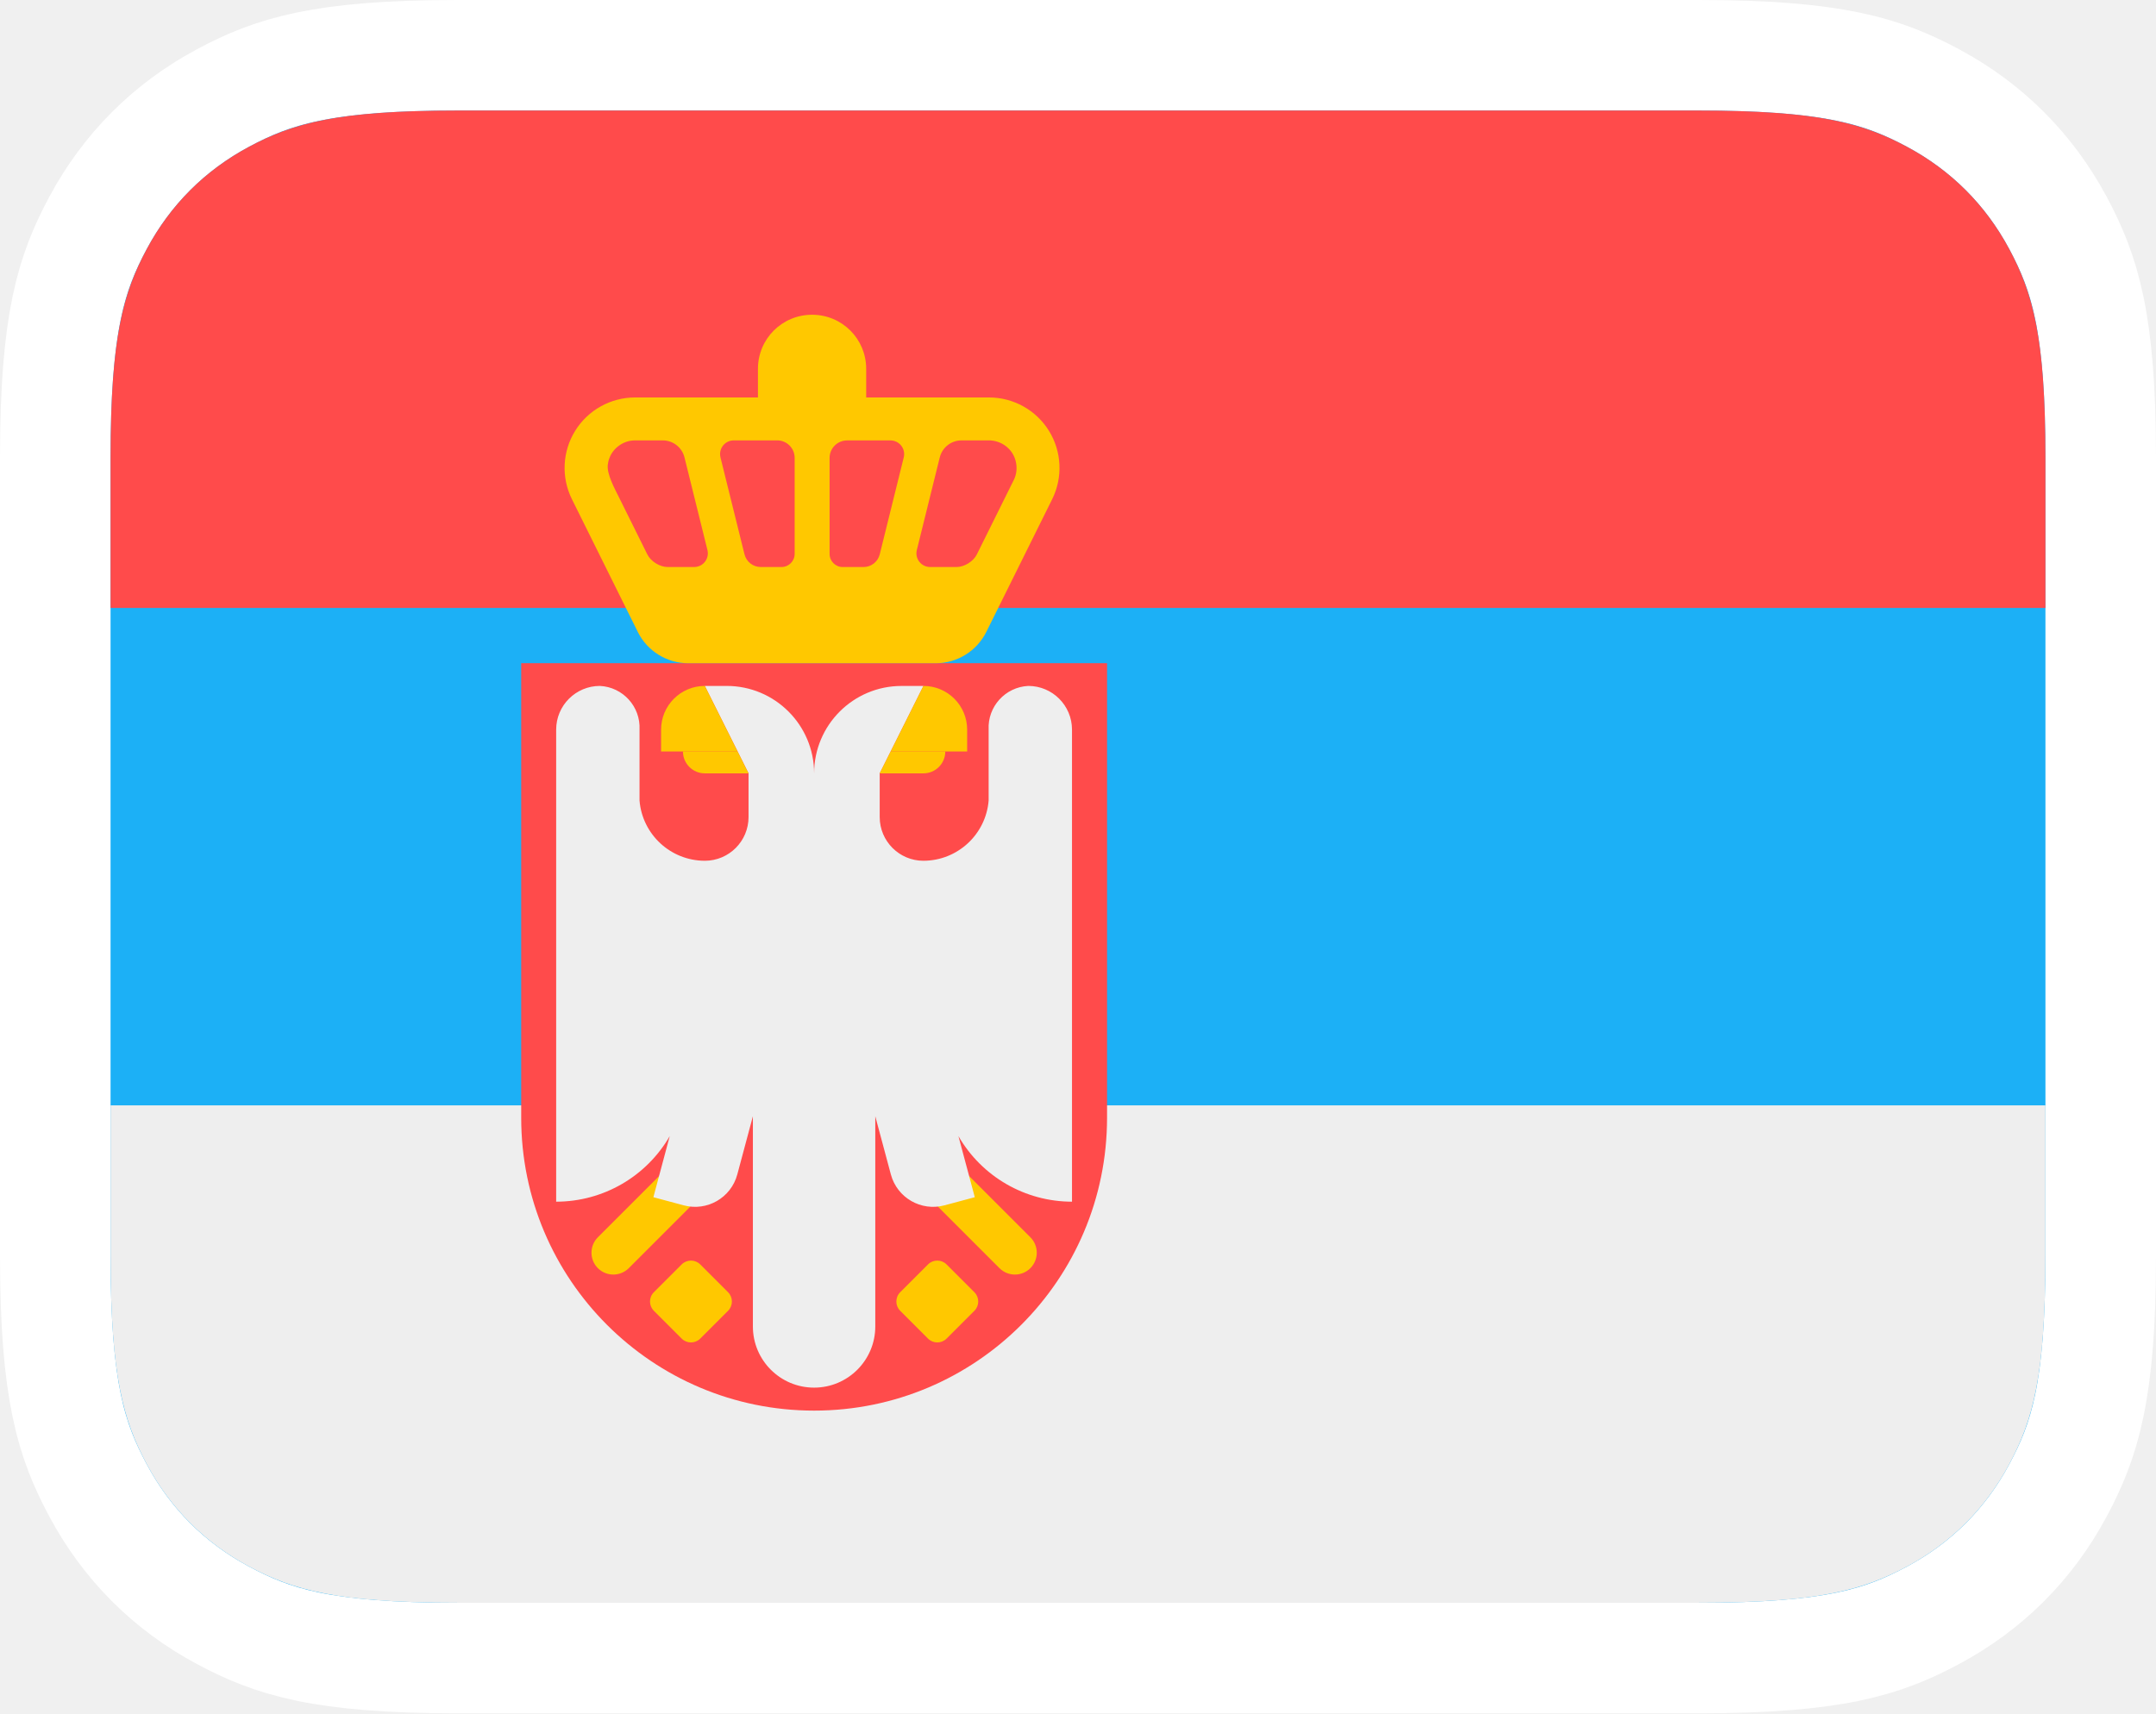
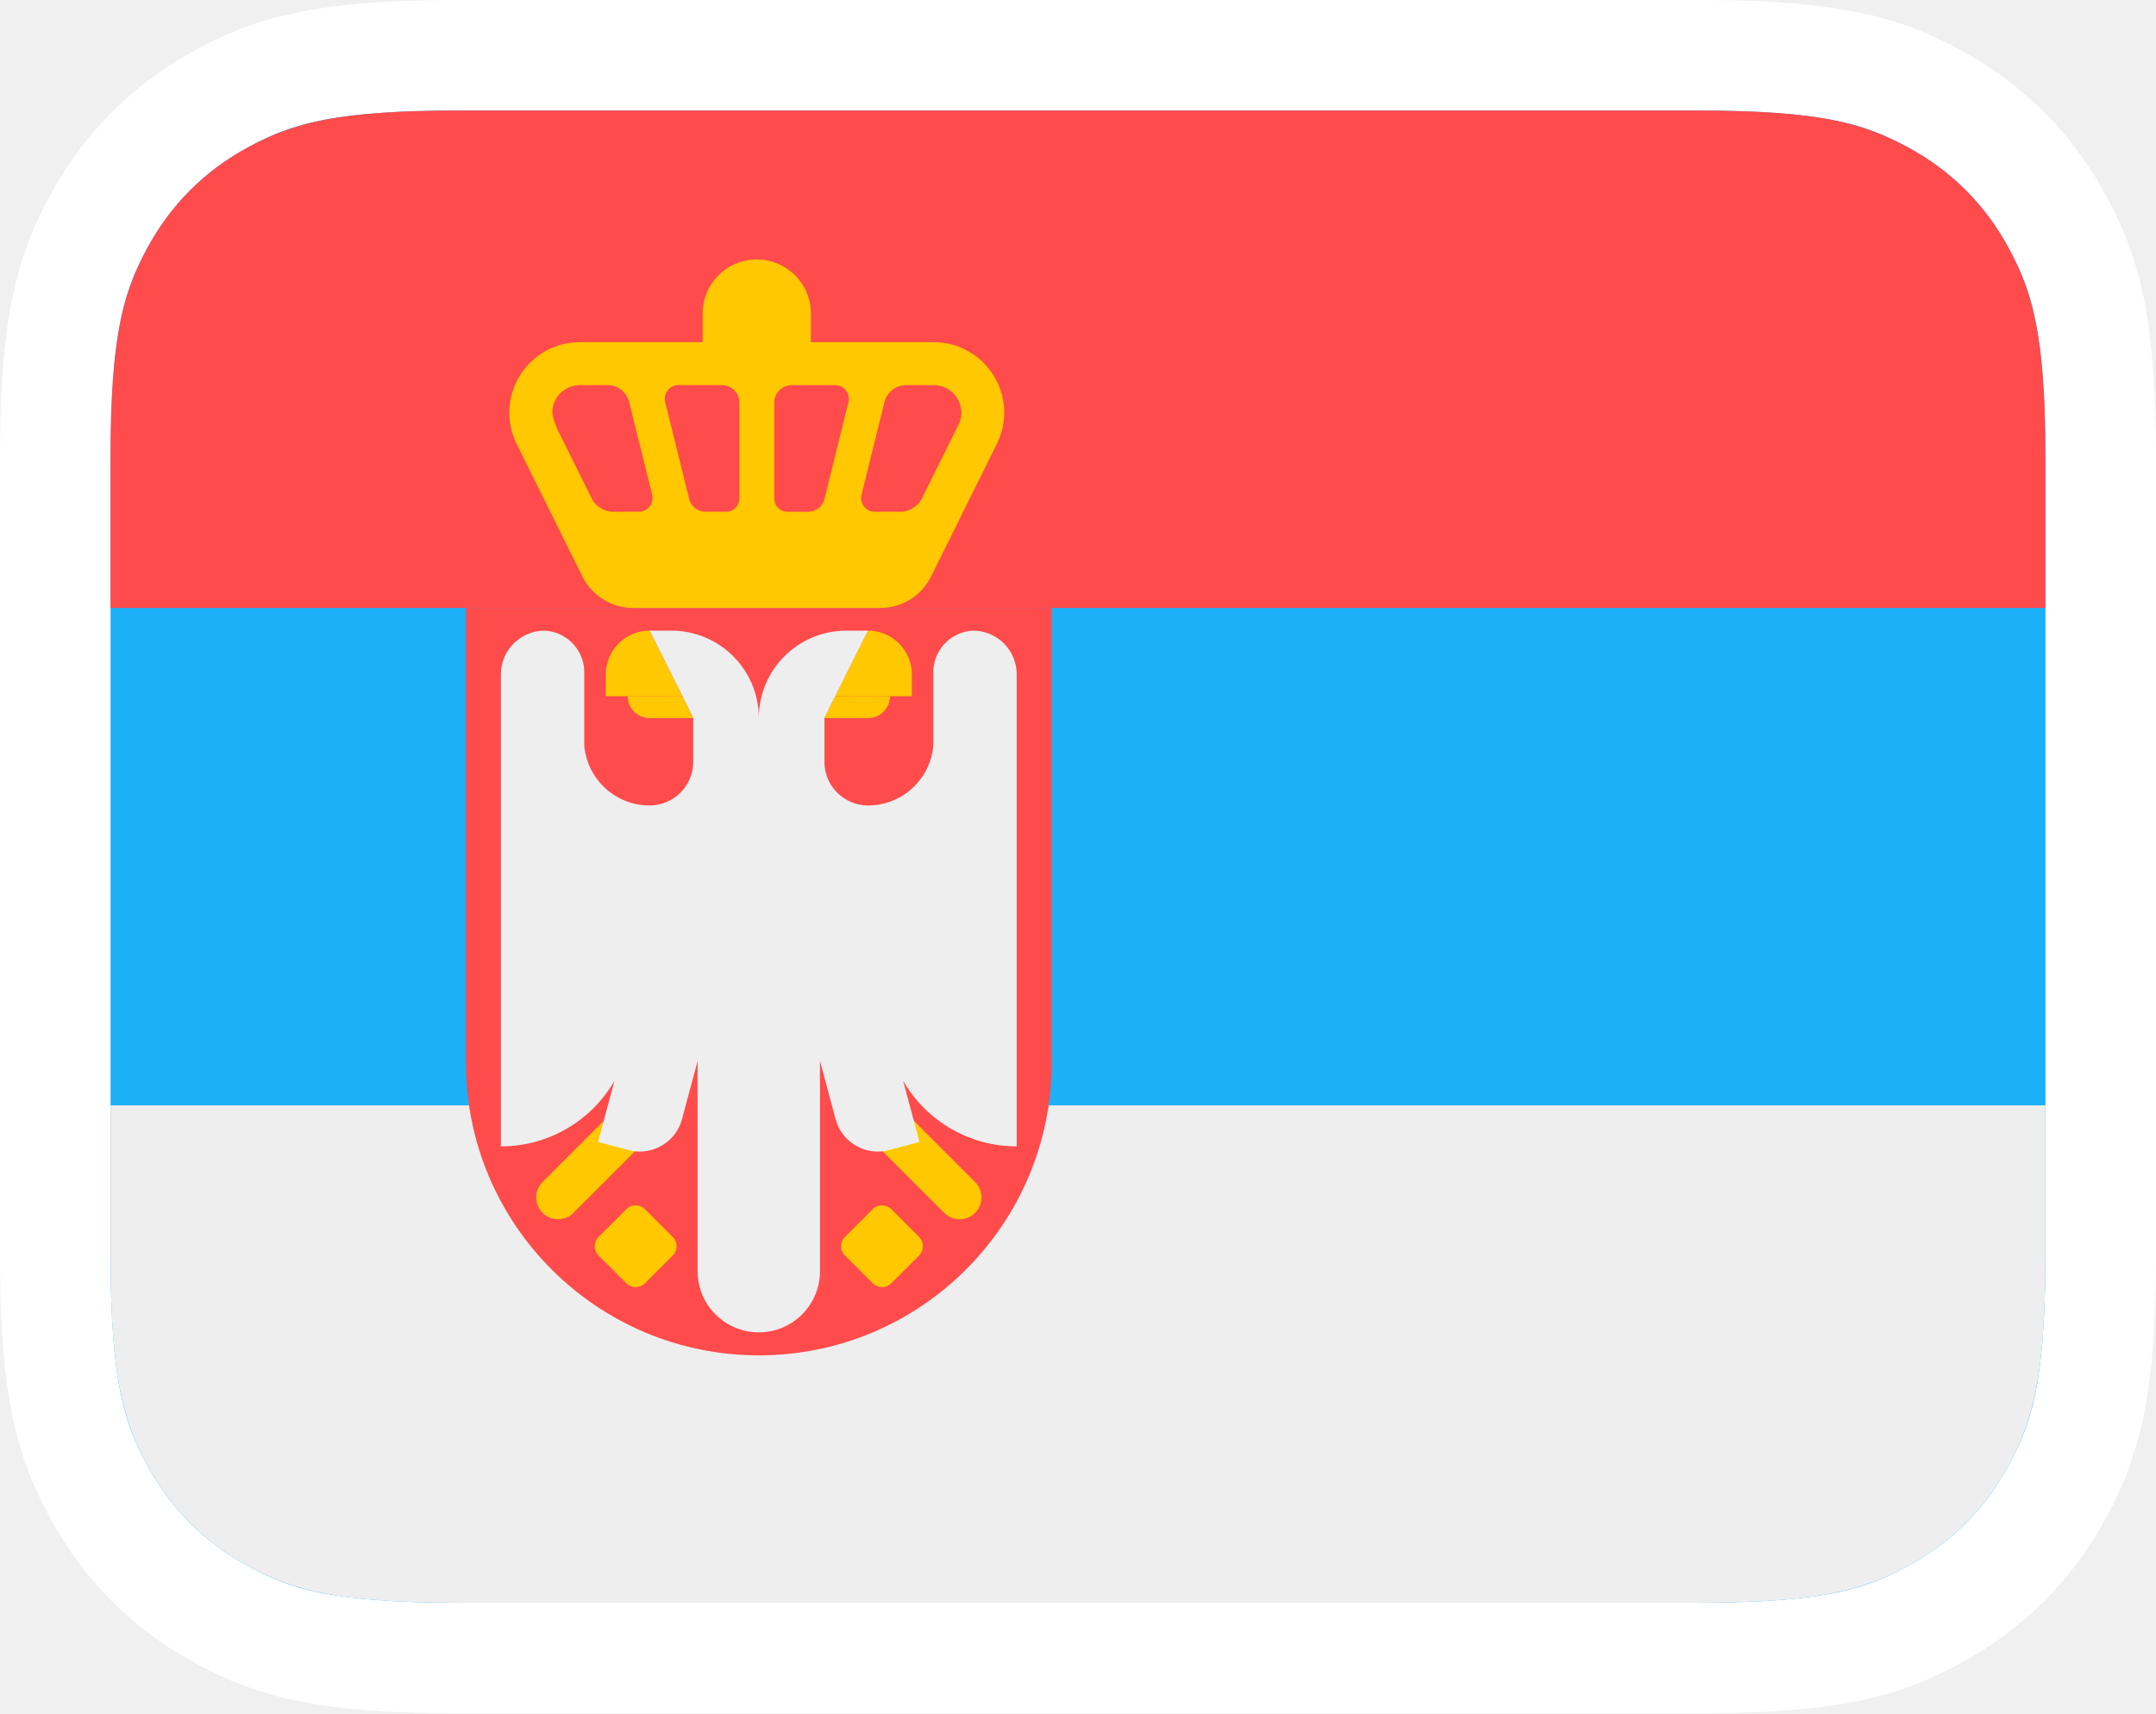
<svg xmlns="http://www.w3.org/2000/svg" height="62" width="78" version="1.1" id="svg2227">
  <defs id="defs26" />
  <g id="sr">
    <path style="display:inline;fill:#1cb0f6;fill-opacity:1;fill-rule:nonzero;stroke:#ffffff;stroke-width:4" id="path183" d="M 61.437,2 H 16.563 C 11.628,2 9.867,2.585 8.07,3.545 6.12,4.589 4.589,6.12 3.545,8.07 2.585,9.867 2,11.628 2,16.563 v 28.874 c 0,4.935 0.585,6.696 1.545,8.493 1.043,1.951 2.574,3.482 4.525,4.525 C 9.867,59.415 11.628,60 16.563,60 h 44.874 c 4.935,0 6.696,-0.585 8.493,-1.545 1.951,-1.043 3.482,-2.574 4.525,-4.525 C 75.415,52.133 76,50.372 76,45.437 V 16.563 C 76,11.628 75.415,9.867 74.455,8.07 73.411,6.12 71.88,4.589 69.93,3.545 68.133,2.585 66.372,2 61.437,2 Z" />
    <path style="display:inline;fill:#eeeeee;fill-opacity:1;fill-rule:nonzero;stroke:none;stroke-width:1" id="path185" d="m 74,40 v 5.437 c 0,4.368 -0.455,5.953 -1.309,7.55 -0.854,1.597 -2.107,2.85 -3.705,3.705 C 67.39,57.545 65.805,58 61.437,58 H 16.563 C 12.195,58 10.61,57.545 9.013,56.691 7.416,55.837 6.163,54.584 5.309,52.987 4.455,51.39 4,49.805 4,45.437 V 40 Z" />
    <path style="display:inline;fill:#ff4b4b;fill-rule:nonzero;stroke:none;stroke-width:1" id="path187" d="m 16.563,4 h 44.874 c 4.368,0 5.953,0.455 7.55,1.309 C 70.584,6.163 71.837,7.416 72.691,9.013 73.545,10.61 74,12.195 74,16.563 V 22 H 4 V 16.563 C 4,12.195 4.455,10.61 5.309,9.013 6.163,7.416 7.416,6.163 9.013,5.309 10.61,4.455 12.195,4 16.563,4 Z" />
-     <g id="shield" style="opacity:1">
+     <g id="shield" style="opacity:1" transform="translate(-1.999886,-2.000469)">
      <path id="rect32714" style="fill:#ff4b4b;fill-opacity:1;stroke:none;stroke-width:14.343;stroke-linejoin:round;stroke-miterlimit:4;stroke-dasharray:none;stroke-opacity:1;stop-color:#000000" d="M 18.856,24 V 40.45 A 10.598,10.598 0 0 0 29.453,51.047 10.598,10.598 0 0 0 40.051,40.45 V 24 H 29.453 Z" />
      <path id="rect25091" d="m 25.287,41.117 1.118,1.118 -3.657,3.657 a 0.791,0.791 0 0 1 -1.118,0 0.791,0.791 0 0 1 3e-6,-1.118 z" style="display:inline;fill:#ffc800;fill-opacity:1;stroke:none;stroke-width:1.296;stroke-linejoin:round;stroke-miterlimit:4;stroke-dasharray:none;stroke-opacity:1;stop-color:#000000" />
      <path id="rect25091-0" d="m 33.62,41.117 -1.118,1.118 3.657,3.657 a 0.791,0.791 0 0 0 1.118,0 0.791,0.791 0 0 0 -2e-6,-1.118 z" style="display:inline;fill:#ffc800;fill-opacity:1;stroke:none;stroke-width:1.296;stroke-linejoin:round;stroke-miterlimit:4;stroke-dasharray:none;stroke-opacity:1;stop-color:#000000" />
      <path id="rect19512" style="display:inline;fill:#eeeeee;fill-opacity:1;stroke-width:1.996;stroke-linejoin:round;stop-color:#000000" d="m 21.703,24.822 a 1.582,1.582 0 0 0 -1.582,1.582 v 12.337 4.745 a 4.745,4.745 0 0 0 4.109,-2.373 l -0.592,2.211 1.099,0.295 a 1.582,1.582 0 0 0 1.937,-1.118 l 0.564,-2.106 v 7.606 a 2.214,2.214 0 0 0 2.214,2.214 2.214,2.214 0 0 0 2.214,-2.214 v -7.606 l 0.564,2.106 a 1.582,1.582 0 0 0 1.937,1.118 l 1.099,-0.295 -0.592,-2.211 a 4.745,4.745 0 0 0 4.109,2.373 V 38.742 26.404 a 1.582,1.582 0 0 0 -1.582,-1.582 1.51,1.51 0 0 0 -1.434,1.582 v 2.567 A 2.373,2.373 0 0 1 33.408,31.149 1.582,1.582 0 0 1 31.826,29.568 V 27.986 l 1.582,-3.163 H 32.617 A 3.163,3.163 0 0 0 29.453,27.986 3.163,3.163 0 0 0 26.29,24.822 H 25.499 l 1.582,3.163 v 1.582 a 1.582,1.582 0 0 1 -1.582,1.582 2.373,2.373 0 0 1 -2.362,-2.178 v -2.567 a 1.51,1.51 0 0 0 -1.434,-1.582 z" />
      <path style="display:inline;fill:#ffc800;fill-opacity:1;stroke:none;stroke-width:0.032px;stroke-linecap:butt;stroke-linejoin:miter;stroke-opacity:1" d="m 23.074,22.867 -2.382,-4.8 a 2.55,2.55 0 0 1 2.284,-3.684 h 12.805 a 2.55,2.55 0 0 1 2.284,3.684 l -2.382,4.8 a 2.041,2.041 0 0 1 -1.828,1.133 h -8.954 a 2.041,2.041 0 0 1 -1.828,-1.133 z" id="path5913" />
      <path id="rect15514" style="display:inline;fill:#ffc800;stroke-width:2.003;stroke-linejoin:round;stop-color:#000000" d="m 29.379,11.39 c 1.085,0 1.958,0.873 1.958,1.958 v 3.671 c 0,1.085 -0.873,1.958 -1.958,1.958 -1.085,0 -1.958,-0.873 -1.958,-1.958 v -3.671 c 0,-1.085 0.873,-1.958 1.958,-1.958 z" />
      <path id="rect25297" d="m 25.333,45.756 1.007,1.007 a 0.475,0.475 0 0 1 0,0.671 l -1.007,1.007 a 0.475,0.475 0 0 1 -0.671,0 l -1.007,-1.007 a 0.475,0.475 0 0 1 0,-0.671 l 1.007,-1.007 a 0.475,0.475 0 0 1 0.671,0 z" style="display:inline;fill:#ffc800;fill-opacity:1;stroke:none;stroke-width:1.293;stroke-linejoin:round;stroke-miterlimit:4;stroke-dasharray:none;stroke-opacity:1;stop-color:#000000" />
      <path id="path9173" style="display:inline;fill:#ff4b4b;fill-opacity:1;stroke:none;stroke-width:0;stroke-linecap:butt;stroke-linejoin:miter;stroke-miterlimit:4;stroke-dasharray:none;stroke-opacity:1" d="m 22.977,15.937 c -0.399,-0.004 -0.785,0.257 -0.926,0.631 -0.033,0.082 -0.053,0.167 -0.063,0.254 -0.036,0.342 0.251,0.864 0.407,1.177 0.342,0.689 0.684,1.378 1.026,2.067 0.124,0.25 0.452,0.453 0.731,0.453 h 0.961 a 0.495,0.495 0 0 0 0.481,-0.614 l -0.831,-3.354 a 0.809,0.809 0 0 0 -0.785,-0.614 z m 3.088,0.614 0.869,3.507 a 0.606,0.606 0 0 0 0.589,0.461 h 0.751 a 0.475,0.475 0 0 0 0.475,-0.475 v -3.475 a 0.633,0.633 0 0 0 -0.633,-0.633 h -1.569 a 0.495,0.495 0 0 0 -0.481,0.614 z m 3.948,0.019 v 3.475 a 0.475,0.475 0 0 0 0.475,0.475 h 0.751 a 0.606,0.606 0 0 0 0.589,-0.461 l 0.868,-3.507 a 0.495,0.495 0 0 0 -0.481,-0.614 h -1.569 a 0.633,0.633 0 0 0 -0.633,0.633 z m 3.986,-0.019 -0.83,3.354 a 0.495,0.495 0 0 0 0.481,0.614 h 0.958 c 0.28,0 0.607,-0.203 0.731,-0.453 0.45,-0.906 0.9,-1.813 1.349,-2.719 0.169,-0.36 0.093,-0.818 -0.186,-1.102 -0.199,-0.21 -0.49,-0.322 -0.778,-0.308 h -0.939 a 0.808,0.808 0 0 0 -0.785,0.614 z" />
      <path id="rect17558" style="display:inline;fill:#ffc800;stroke-width:0.7;stroke-linejoin:round;stop-color:#000000" d="m 25.499,24.822 1.186,2.373 h -2.768 v -0.791 a 1.582,1.582 0 0 1 1.582,-1.582 z" />
      <path id="rect17750" style="display:inline;fill:#ffc800;stroke-width:0.495;stroke-linejoin:round;stop-color:#000000" d="m 24.708,27.195 h 1.977 l 0.395,0.791 H 25.499 a 0.791,0.791 0 0 1 -0.791,-0.791 z" />
      <path id="rect25297-8" d="m 33.574,45.756 -1.007,1.007 a 0.475,0.475 0 0 0 0,0.671 l 1.007,1.007 a 0.475,0.475 0 0 0 0.671,0 l 1.007,-1.007 a 0.475,0.475 0 0 0 0,-0.671 l -1.007,-1.007 a 0.475,0.475 0 0 0 -0.671,0 z" style="display:inline;fill:#ffc800;fill-opacity:1;stroke:none;stroke-width:1.293;stroke-linejoin:round;stroke-miterlimit:4;stroke-dasharray:none;stroke-opacity:1;stop-color:#000000" />
      <path id="rect17558-5" style="display:inline;fill:#ffc800;stroke-width:0.7;stroke-linejoin:round;stop-color:#000000" d="m 33.408,24.822 -1.186,2.373 h 2.768 v -0.791 a 1.582,1.582 0 0 0 -1.582,-1.582 z" />
      <path id="rect17750-1" style="display:inline;fill:#ffc800;stroke-width:0.495;stroke-linejoin:round;stop-color:#000000" d="M 34.199,27.195 H 32.221 L 31.826,27.986 h 1.582 a 0.791,0.791 0 0 0 0.791,-0.791 z" />
    </g>
  </g>
</svg>
